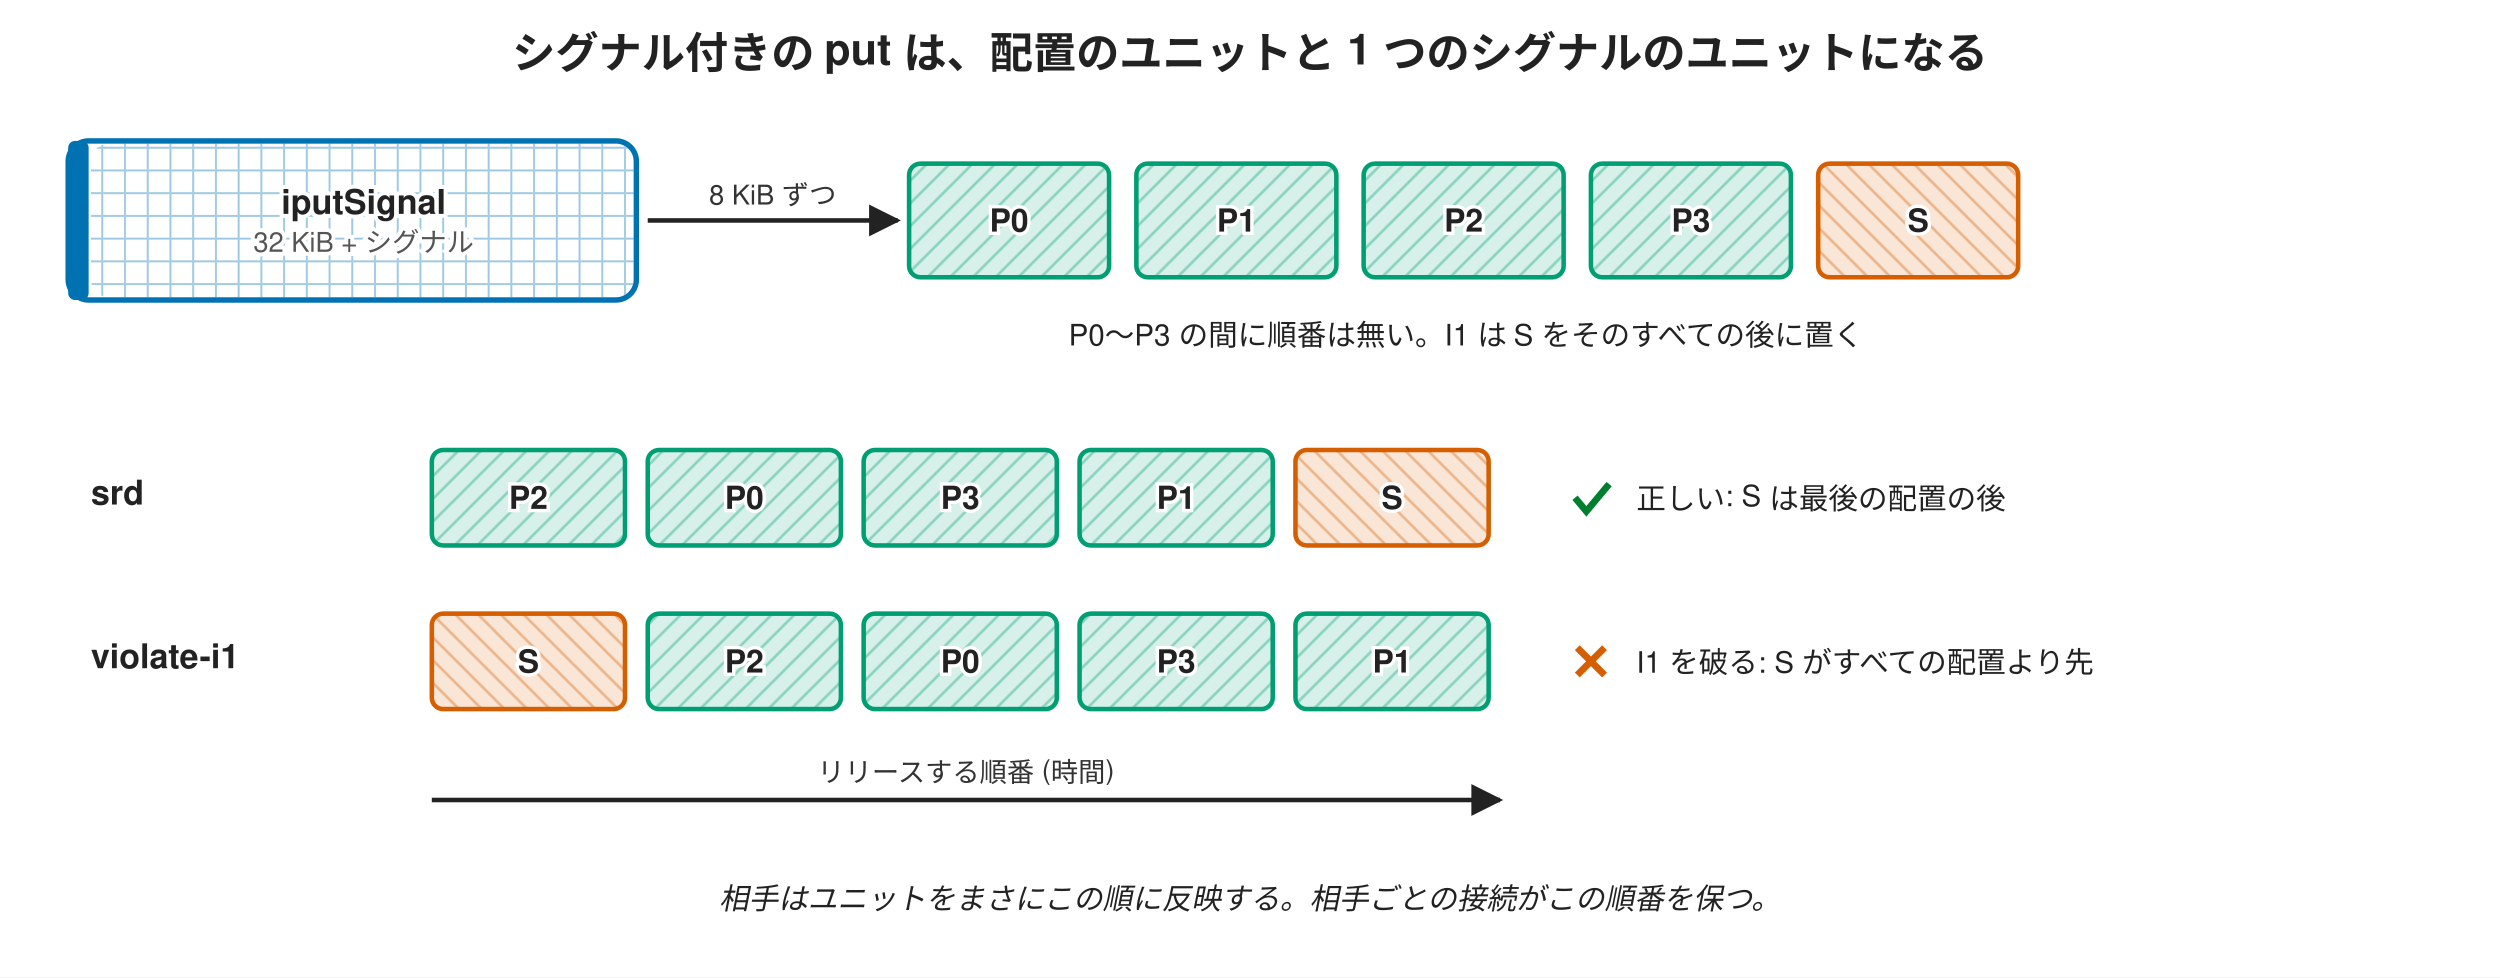
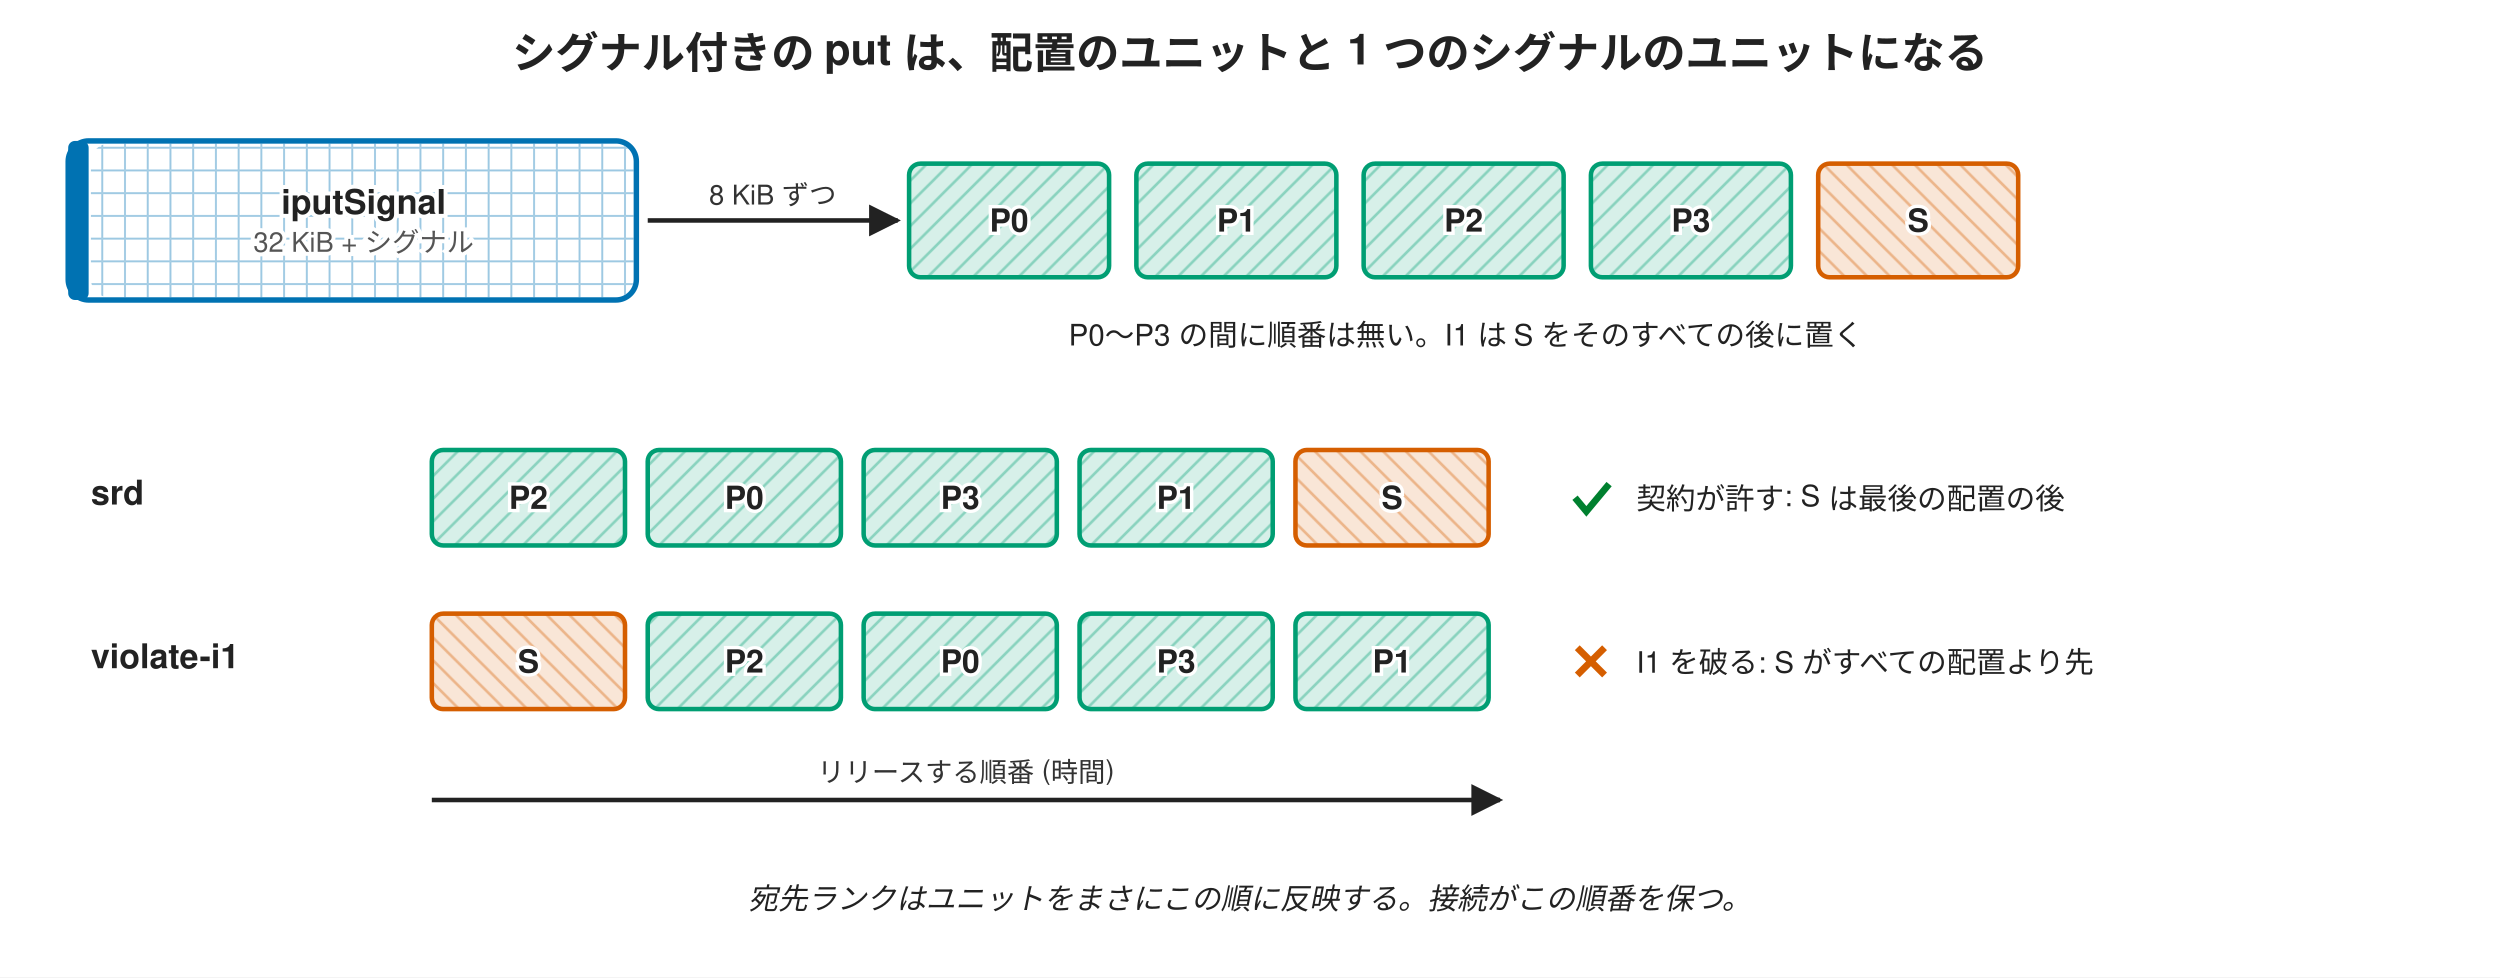
<svg xmlns="http://www.w3.org/2000/svg" width="1100" height="430" viewBox="0 0 1100 430">
  <defs>
    <pattern id="p-nccl" width="10" height="10" patternUnits="userSpaceOnUse">
      <g stroke="#0072B2" opacity="0.35">
        <path d="M0,5 h10 M5,0 v10" stroke-width="0.9" />
      </g>
    </pattern>
    <marker id="m7" viewBox="0 0 10 10" refX="9" refY="5" markerWidth="7" markerHeight="7" orient="auto-start-reverse">
      <path d="M0,0 L10,5 L0,10 z" fill="#222222" />
    </marker>
    <pattern id="p-sim" width="10" height="10" patternUnits="userSpaceOnUse">
      <g stroke="#009E73" opacity="0.35">
        <path d="M-2,2 l4,-4 M0,10 l10,-10 M8,12 l4,-4" stroke-width="1.2" />
      </g>
    </pattern>
    <pattern id="p-sig" width="10" height="10" patternUnits="userSpaceOnUse">
      <g stroke="#D55E00" opacity="0.35">
        <path d="M-2,8 l4,4 M0,0 l10,10 M8,-2 l4,4" stroke-width="1.2" />
      </g>
    </pattern>
    <marker id="m61" viewBox="0 0 10 10" refX="9" refY="5" markerWidth="7" markerHeight="7" orient="auto-start-reverse">
      <path d="M0,0 L10,5 L0,10 z" fill="#222222" />
    </marker>
  </defs>
  <rect x="0" y="0" width="1100" height="430" fill="#FFFFFF" />
  <text x="550.0" y="30.0" font-family="Helvetica, Arial, 'Hiragino Sans', 'Hiragino Kaku Gothic ProN', 'Noto Sans CJK JP', 'Noto Sans JP', sans-serif" font-size="19" font-weight="bold" text-anchor="middle" fill="#222222">シグナル付きの put は、配置のユニットと 1 つのシグナルのユニットになる</text>
  <rect x="30" y="62" width="250" height="70" rx="9" fill="#FFFFFF" stroke="#0072B2" stroke-width="2.4" />
  <rect x="40" y="63.2" width="238.8" height="67.6" rx="8" fill="url(#p-nccl)" />
  <rect x="30" y="62" width="9" height="70" rx="3" fill="#0072B2" />
  <text x="160.0" y="94.1" font-family="Helvetica, Arial, 'Hiragino Sans', 'Hiragino Kaku Gothic ProN', 'Noto Sans CJK JP', 'Noto Sans JP', sans-serif" font-size="15" font-weight="bold" text-anchor="middle" fill="#222222" stroke="#FFFFFF" stroke-width="3.5" paint-order="stroke">iputSignal</text>
  <text x="160.0" y="110.8" font-family="Helvetica, Arial, 'Hiragino Sans', 'Hiragino Kaku Gothic ProN', 'Noto Sans CJK JP', 'Noto Sans JP', sans-serif" font-size="12" font-weight="normal" text-anchor="middle" fill="#555555" stroke="#FFFFFF" stroke-width="3.5" paint-order="stroke">32 KiB + シグナル</text>
  <line x1="285" y1="97" x2="395" y2="97" stroke="#222222" stroke-width="2.0" marker-end="url(#m7)" />
  <text x="340.0" y="90.0" font-family="Helvetica, Arial, 'Hiragino Sans', 'Hiragino Kaku Gothic ProN', 'Noto Sans CJK JP', 'Noto Sans JP', sans-serif" font-size="12" font-weight="normal" text-anchor="middle" fill="#333333">8 KiB ずつ</text>
  <rect x="400" y="72" width="88" height="50" rx="5" fill="#009E73" fill-opacity="0.16" stroke="#009E73" stroke-width="2" />
  <rect x="400" y="72" width="88" height="50" rx="5" fill="url(#p-sim)" />
  <text x="444.0" y="101.9" font-family="Helvetica, Arial, 'Hiragino Sans', 'Hiragino Kaku Gothic ProN', 'Noto Sans CJK JP', 'Noto Sans JP', sans-serif" font-size="14" font-weight="bold" text-anchor="middle" fill="#222222" stroke="#FFFFFF" stroke-width="3" paint-order="stroke">P0</text>
  <rect x="500" y="72" width="88" height="50" rx="5" fill="#009E73" fill-opacity="0.16" stroke="#009E73" stroke-width="2" />
  <rect x="500" y="72" width="88" height="50" rx="5" fill="url(#p-sim)" />
  <text x="544.0" y="101.9" font-family="Helvetica, Arial, 'Hiragino Sans', 'Hiragino Kaku Gothic ProN', 'Noto Sans CJK JP', 'Noto Sans JP', sans-serif" font-size="14" font-weight="bold" text-anchor="middle" fill="#222222" stroke="#FFFFFF" stroke-width="3" paint-order="stroke">P1</text>
  <rect x="600" y="72" width="88" height="50" rx="5" fill="#009E73" fill-opacity="0.16" stroke="#009E73" stroke-width="2" />
  <rect x="600" y="72" width="88" height="50" rx="5" fill="url(#p-sim)" />
  <text x="644.0" y="101.9" font-family="Helvetica, Arial, 'Hiragino Sans', 'Hiragino Kaku Gothic ProN', 'Noto Sans CJK JP', 'Noto Sans JP', sans-serif" font-size="14" font-weight="bold" text-anchor="middle" fill="#222222" stroke="#FFFFFF" stroke-width="3" paint-order="stroke">P2</text>
  <rect x="700" y="72" width="88" height="50" rx="5" fill="#009E73" fill-opacity="0.16" stroke="#009E73" stroke-width="2" />
  <rect x="700" y="72" width="88" height="50" rx="5" fill="url(#p-sim)" />
  <text x="744.0" y="101.9" font-family="Helvetica, Arial, 'Hiragino Sans', 'Hiragino Kaku Gothic ProN', 'Noto Sans CJK JP', 'Noto Sans JP', sans-serif" font-size="14" font-weight="bold" text-anchor="middle" fill="#222222" stroke="#FFFFFF" stroke-width="3" paint-order="stroke">P3</text>
  <rect x="800" y="72" width="88" height="50" rx="5" fill="#D55E00" fill-opacity="0.16" stroke="#D55E00" stroke-width="2" />
  <rect x="800" y="72" width="88" height="50" rx="5" fill="url(#p-sig)" />
  <text x="844.0" y="101.9" font-family="Helvetica, Arial, 'Hiragino Sans', 'Hiragino Kaku Gothic ProN', 'Noto Sans CJK JP', 'Noto Sans JP', sans-serif" font-size="14" font-weight="bold" text-anchor="middle" fill="#222222" stroke="#FFFFFF" stroke-width="3" paint-order="stroke">S</text>
  <text x="645.0" y="152.0" font-family="Helvetica, Arial, 'Hiragino Sans', 'Hiragino Kaku Gothic ProN', 'Noto Sans CJK JP', 'Noto Sans JP', sans-serif" font-size="13" font-weight="normal" text-anchor="middle" fill="#222222">P0〜P3 の間に順番は無い。I1 は S をそのすべての後に置く</text>
  <text x="40.0" y="222.0" font-family="Helvetica, Arial, 'Hiragino Sans', 'Hiragino Kaku Gothic ProN', 'Noto Sans CJK JP', 'Noto Sans JP', sans-serif" font-size="15" font-weight="bold" text-anchor="start" fill="#222222">srd</text>
  <rect x="190" y="198" width="85" height="42" rx="5" fill="#009E73" fill-opacity="0.16" stroke="#009E73" stroke-width="2" />
  <rect x="190" y="198" width="85" height="42" rx="5" fill="url(#p-sim)" />
  <text x="232.5" y="223.9" font-family="Helvetica, Arial, 'Hiragino Sans', 'Hiragino Kaku Gothic ProN', 'Noto Sans CJK JP', 'Noto Sans JP', sans-serif" font-size="14" font-weight="bold" text-anchor="middle" fill="#222222" stroke="#FFFFFF" stroke-width="3" paint-order="stroke">P2</text>
  <rect x="285" y="198" width="85" height="42" rx="5" fill="#009E73" fill-opacity="0.16" stroke="#009E73" stroke-width="2" />
  <rect x="285" y="198" width="85" height="42" rx="5" fill="url(#p-sim)" />
  <text x="327.5" y="223.9" font-family="Helvetica, Arial, 'Hiragino Sans', 'Hiragino Kaku Gothic ProN', 'Noto Sans CJK JP', 'Noto Sans JP', sans-serif" font-size="14" font-weight="bold" text-anchor="middle" fill="#222222" stroke="#FFFFFF" stroke-width="3" paint-order="stroke">P0</text>
  <rect x="380" y="198" width="85" height="42" rx="5" fill="#009E73" fill-opacity="0.16" stroke="#009E73" stroke-width="2" />
  <rect x="380" y="198" width="85" height="42" rx="5" fill="url(#p-sim)" />
  <text x="422.5" y="223.9" font-family="Helvetica, Arial, 'Hiragino Sans', 'Hiragino Kaku Gothic ProN', 'Noto Sans CJK JP', 'Noto Sans JP', sans-serif" font-size="14" font-weight="bold" text-anchor="middle" fill="#222222" stroke="#FFFFFF" stroke-width="3" paint-order="stroke">P3</text>
  <rect x="475" y="198" width="85" height="42" rx="5" fill="#009E73" fill-opacity="0.16" stroke="#009E73" stroke-width="2" />
  <rect x="475" y="198" width="85" height="42" rx="5" fill="url(#p-sim)" />
  <text x="517.5" y="223.9" font-family="Helvetica, Arial, 'Hiragino Sans', 'Hiragino Kaku Gothic ProN', 'Noto Sans CJK JP', 'Noto Sans JP', sans-serif" font-size="14" font-weight="bold" text-anchor="middle" fill="#222222" stroke="#FFFFFF" stroke-width="3" paint-order="stroke">P1</text>
  <rect x="570" y="198" width="85" height="42" rx="5" fill="#D55E00" fill-opacity="0.16" stroke="#D55E00" stroke-width="2" />
  <rect x="570" y="198" width="85" height="42" rx="5" fill="url(#p-sig)" />
  <text x="612.5" y="223.9" font-family="Helvetica, Arial, 'Hiragino Sans', 'Hiragino Kaku Gothic ProN', 'Noto Sans CJK JP', 'Noto Sans JP', sans-serif" font-size="14" font-weight="bold" text-anchor="middle" fill="#222222" stroke="#FFFFFF" stroke-width="3" paint-order="stroke">S</text>
  <path d="M693,219 l5,6 l10,-12" fill="none" stroke="#00802F" stroke-width="3" />
-   <text x="720.0" y="224.0" font-family="Helvetica, Arial, 'Hiragino Sans', 'Hiragino Kaku Gothic ProN', 'Noto Sans CJK JP', 'Noto Sans JP', sans-serif" font-size="13" font-weight="normal" text-anchor="start" fill="#222222">正しい: S は最後の配置の後</text>
+   <text x="720.0" y="224.0" font-family="Helvetica, Arial, 'Hiragino Sans', 'Hiragino Kaku Gothic ProN', 'Noto Sans CJK JP', 'Noto Sans JP', sans-serif" font-size="13" font-weight="normal" text-anchor="start" fill="#222222">契約が許す: S は最後の配置の後</text>
  <text x="40.0" y="294.0" font-family="Helvetica, Arial, 'Hiragino Sans', 'Hiragino Kaku Gothic ProN', 'Noto Sans CJK JP', 'Noto Sans JP', sans-serif" font-size="15" font-weight="bold" text-anchor="start" fill="#222222">violate-i1</text>
  <rect x="190" y="270" width="85" height="42" rx="5" fill="#D55E00" fill-opacity="0.16" stroke="#D55E00" stroke-width="2" />
  <rect x="190" y="270" width="85" height="42" rx="5" fill="url(#p-sig)" />
  <text x="232.5" y="295.9" font-family="Helvetica, Arial, 'Hiragino Sans', 'Hiragino Kaku Gothic ProN', 'Noto Sans CJK JP', 'Noto Sans JP', sans-serif" font-size="14" font-weight="bold" text-anchor="middle" fill="#222222" stroke="#FFFFFF" stroke-width="3" paint-order="stroke">S</text>
  <rect x="285" y="270" width="85" height="42" rx="5" fill="#009E73" fill-opacity="0.16" stroke="#009E73" stroke-width="2" />
  <rect x="285" y="270" width="85" height="42" rx="5" fill="url(#p-sim)" />
  <text x="327.5" y="295.9" font-family="Helvetica, Arial, 'Hiragino Sans', 'Hiragino Kaku Gothic ProN', 'Noto Sans CJK JP', 'Noto Sans JP', sans-serif" font-size="14" font-weight="bold" text-anchor="middle" fill="#222222" stroke="#FFFFFF" stroke-width="3" paint-order="stroke">P2</text>
  <rect x="380" y="270" width="85" height="42" rx="5" fill="#009E73" fill-opacity="0.16" stroke="#009E73" stroke-width="2" />
  <rect x="380" y="270" width="85" height="42" rx="5" fill="url(#p-sim)" />
  <text x="422.5" y="295.9" font-family="Helvetica, Arial, 'Hiragino Sans', 'Hiragino Kaku Gothic ProN', 'Noto Sans CJK JP', 'Noto Sans JP', sans-serif" font-size="14" font-weight="bold" text-anchor="middle" fill="#222222" stroke="#FFFFFF" stroke-width="3" paint-order="stroke">P0</text>
  <rect x="475" y="270" width="85" height="42" rx="5" fill="#009E73" fill-opacity="0.16" stroke="#009E73" stroke-width="2" />
  <rect x="475" y="270" width="85" height="42" rx="5" fill="url(#p-sim)" />
  <text x="517.5" y="295.9" font-family="Helvetica, Arial, 'Hiragino Sans', 'Hiragino Kaku Gothic ProN', 'Noto Sans CJK JP', 'Noto Sans JP', sans-serif" font-size="14" font-weight="bold" text-anchor="middle" fill="#222222" stroke="#FFFFFF" stroke-width="3" paint-order="stroke">P3</text>
  <rect x="570" y="270" width="85" height="42" rx="5" fill="#009E73" fill-opacity="0.16" stroke="#009E73" stroke-width="2" />
  <rect x="570" y="270" width="85" height="42" rx="5" fill="url(#p-sim)" />
  <text x="612.5" y="295.9" font-family="Helvetica, Arial, 'Hiragino Sans', 'Hiragino Kaku Gothic ProN', 'Noto Sans CJK JP', 'Noto Sans JP', sans-serif" font-size="14" font-weight="bold" text-anchor="middle" fill="#222222" stroke="#FFFFFF" stroke-width="3" paint-order="stroke">P1</text>
  <path d="M694,285 l12,12 M706,285 l-12,12" stroke="#D55E00" stroke-width="3" />
  <text x="720.0" y="296.0" font-family="Helvetica, Arial, 'Hiragino Sans', 'Hiragino Kaku Gothic ProN', 'Noto Sans CJK JP', 'Noto Sans JP', sans-serif" font-size="13" font-weight="normal" text-anchor="start" fill="#222222">I1 を破る: S がすべての配置より先</text>
  <line x1="190" y1="352" x2="660" y2="352" stroke="#222222" stroke-width="2.0" marker-end="url(#m61)" />
  <text x="425.0" y="344.0" font-family="Helvetica, Arial, 'Hiragino Sans', 'Hiragino Kaku Gothic ProN', 'Noto Sans CJK JP', 'Noto Sans JP', sans-serif" font-size="12" font-weight="normal" text-anchor="middle" fill="#333333">リリースする順番 (時間)</text>
-   <text x="550.0" y="400.0" font-family="Helvetica, Arial, 'Hiragino Sans', 'Hiragino Kaku Gothic ProN', 'Noto Sans CJK JP', 'Noto Sans JP', sans-serif" font-size="13" font-weight="normal" text-anchor="middle" fill="#222222" font-style="italic">相手はユニットをまさにこの順に反映する。相手ごとの接続がこの順番を保つ。</text>
+   <text x="550.0" y="400.0" font-family="Helvetica, Arial, 'Hiragino Sans', 'Hiragino Kaku Gothic ProN', 'Noto Sans CJK JP', 'Noto Sans JP', sans-serif" font-size="13" font-weight="normal" text-anchor="middle" fill="#222222" font-style="italic">宛先ランクはユニットをまさにこの順に反映する。接続がこの順番を保つ。</text>
</svg>
